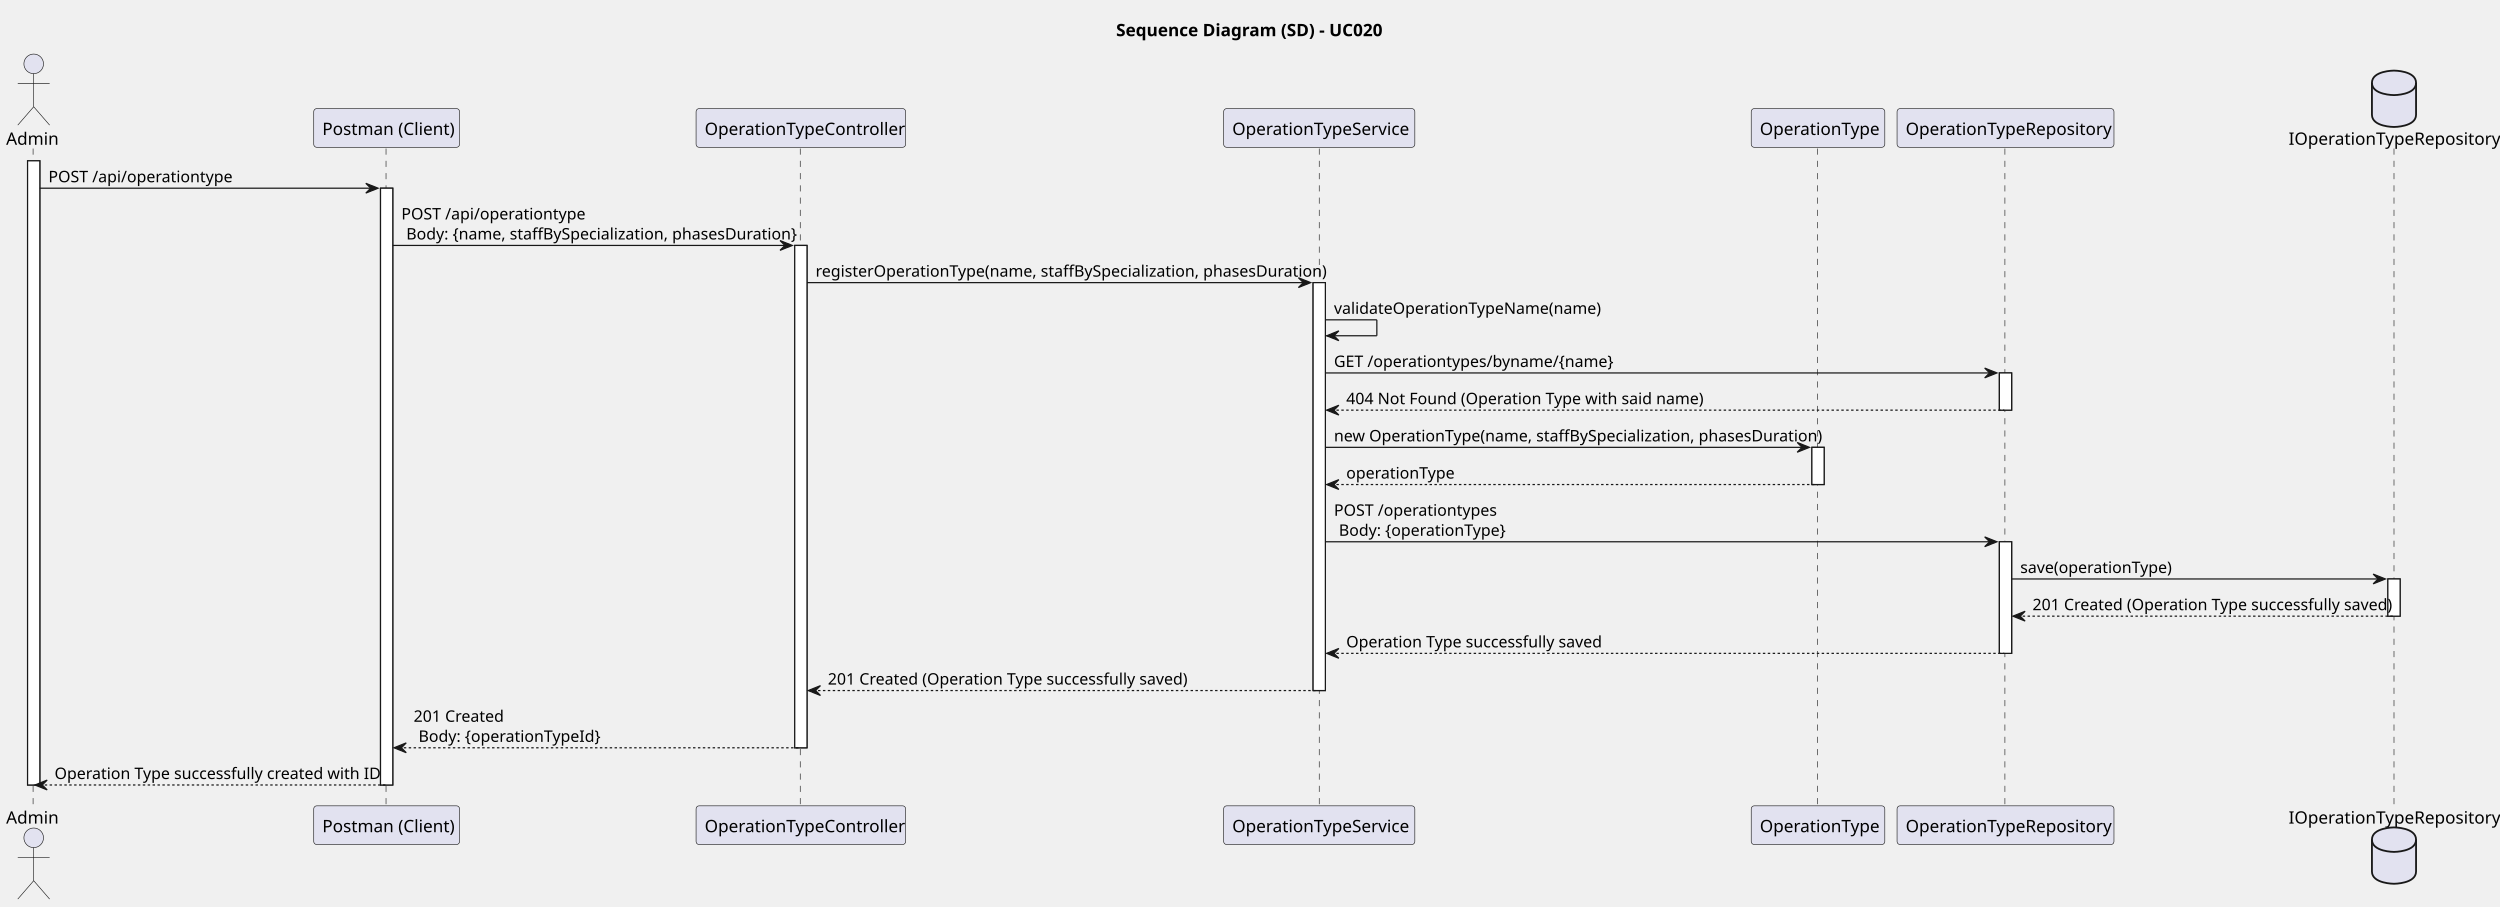
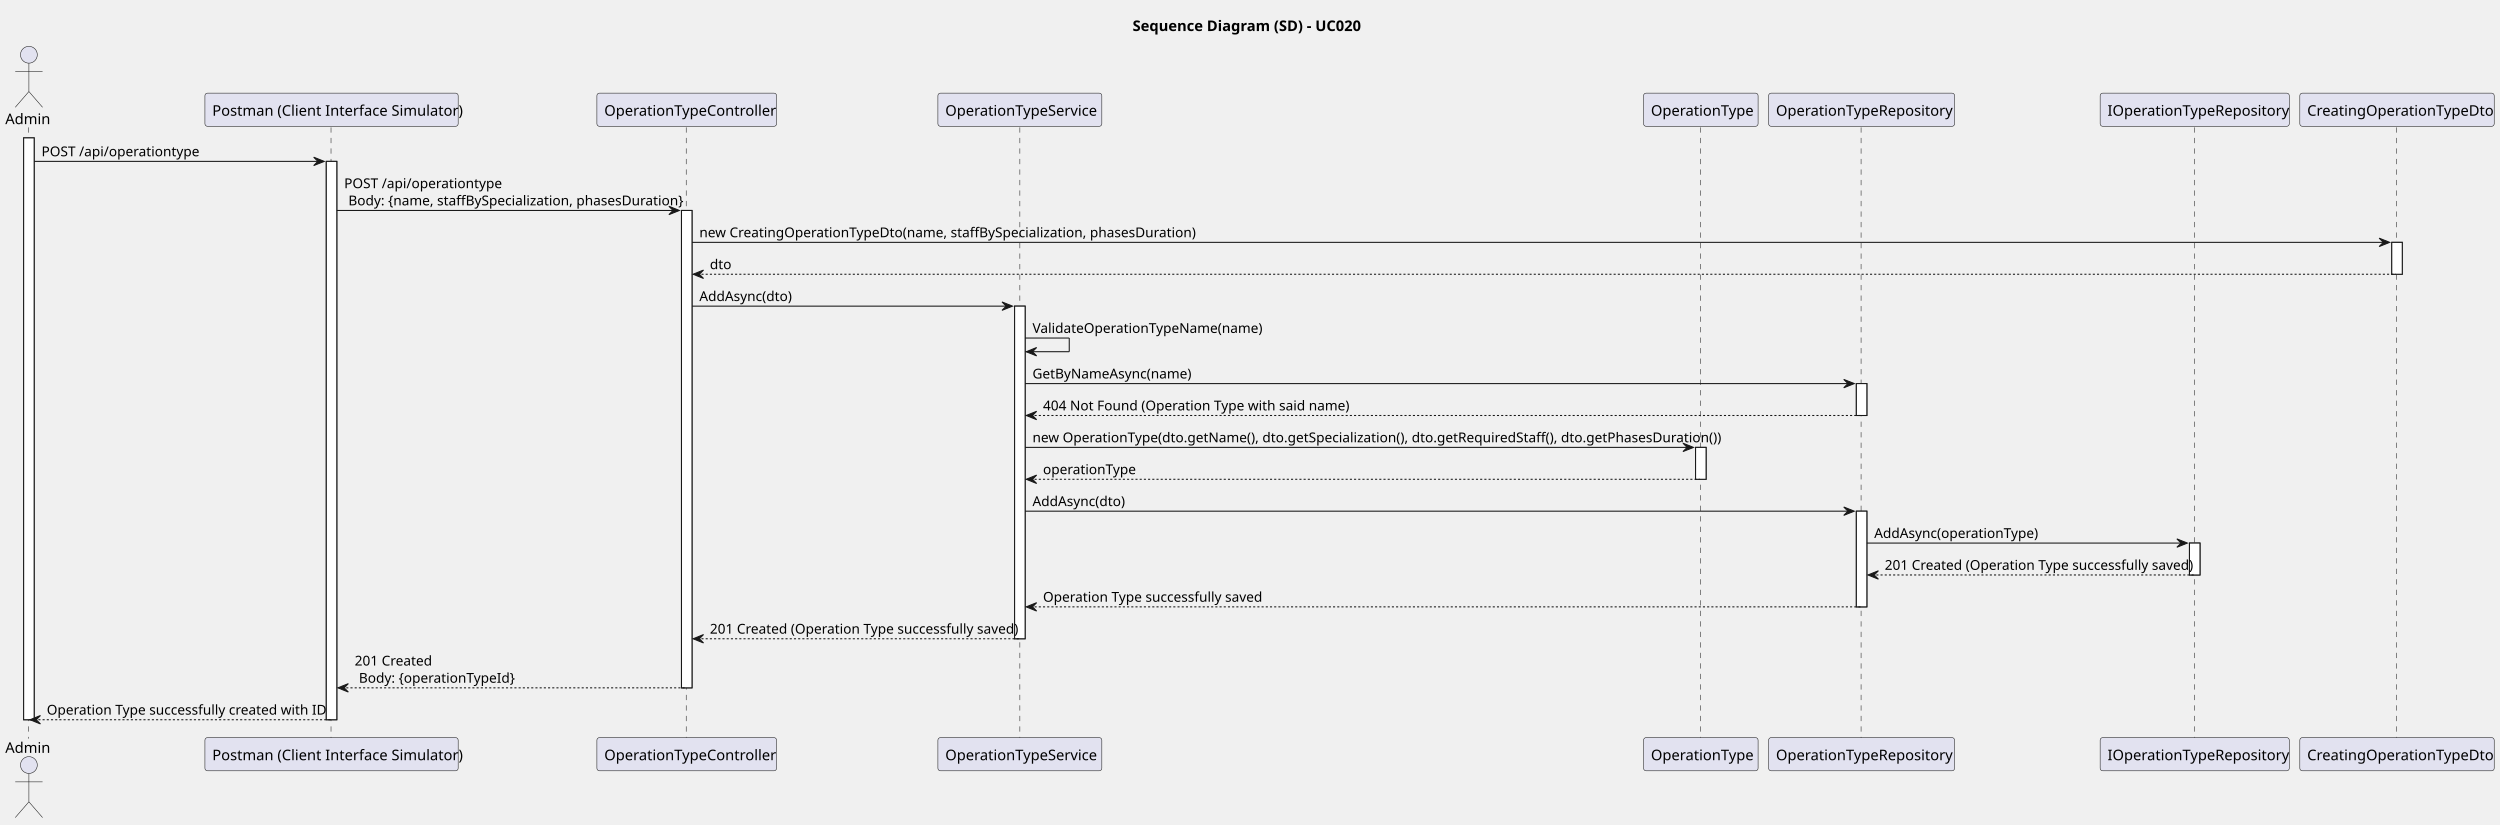
- <svg xmlns="http://www.w3.org/2000/svg" contentStyleType="text/css" height="740px" preserveAspectRatio="none" style="width:2040px;height:740px;background:#FFFFFF;" version="1.1" viewBox="0 0 2040 740" width="2040px" zoomAndPan="magnify">
+ <svg xmlns="http://www.w3.org/2000/svg" contentStyleType="text/css" height="785px" preserveAspectRatio="none" style="width:2379px;height:785px;background:#FFFFFF;" version="1.1" viewBox="0 0 2379 785" width="2379px" zoomAndPan="magnify">
  <defs />
  <g>
-     <text fill="#000000" font-family="sans-serif" font-size="14" font-weight="bold" lengthAdjust="spacing" textLength="222" x="910.75" y="29.533">Sequence Diagram (SD) - UC020</text>
-     <rect fill="#FFFFFF" height="509.328" style="stroke:#181818;stroke-width:1.0;" width="10" x="22.5" y="131.219" />
-     <rect fill="#FFFFFF" height="486.977" style="stroke:#181818;stroke-width:1.0;" width="10" x="310.5" y="153.57" />
-     <rect fill="#FFFFFF" height="409.922" style="stroke:#181818;stroke-width:1.0;" width="10" x="648.5" y="200.273" />
-     <rect fill="#FFFFFF" height="332.867" style="stroke:#181818;stroke-width:1.0;" width="10" x="1071.5" y="230.625" />
-     <rect fill="#FFFFFF" height="30.352" style="stroke:#181818;stroke-width:1.0;" width="10" x="1478.5" y="365.031" />
-     <rect fill="#FFFFFF" height="30.352" style="stroke:#181818;stroke-width:1.0;" width="10" x="1631.5" y="304.328" />
-     <rect fill="#FFFFFF" height="91.055" style="stroke:#181818;stroke-width:1.0;" width="10" x="1631.5" y="442.086" />
-     <rect fill="#FFFFFF" height="30.352" style="stroke:#181818;stroke-width:1.0;" width="10" x="1948.5" y="472.438" />
-     <line style="stroke:#181818;stroke-width:0.5;stroke-dasharray:5.0,5.0;" x1="27" x2="27" y1="121.219" y2="658.547" />
-     <line style="stroke:#181818;stroke-width:0.5;stroke-dasharray:5.0,5.0;" x1="315" x2="315" y1="121.219" y2="658.547" />
-     <line style="stroke:#181818;stroke-width:0.5;stroke-dasharray:5.0,5.0;" x1="653" x2="653" y1="121.219" y2="658.547" />
-     <line style="stroke:#181818;stroke-width:0.5;stroke-dasharray:5.0,5.0;" x1="1076.5" x2="1076.5" y1="121.219" y2="658.547" />
-     <line style="stroke:#181818;stroke-width:0.5;stroke-dasharray:5.0,5.0;" x1="1483" x2="1483" y1="121.219" y2="658.547" />
-     <line style="stroke:#181818;stroke-width:0.5;stroke-dasharray:5.0,5.0;" x1="1636" x2="1636" y1="121.219" y2="658.547" />
-     <line style="stroke:#181818;stroke-width:0.5;stroke-dasharray:5.0,5.0;" x1="1953.5" x2="1953.5" y1="121.219" y2="658.547" />
+     <text fill="#000000" font-family="sans-serif" font-size="14" font-weight="bold" lengthAdjust="spacing" textLength="222" x="1077.75" y="29.533">Sequence Diagram (SD) - UC020</text>
+     <rect fill="#FFFFFF" height="553.68" style="stroke:#181818;stroke-width:1.0;" width="10" x="22.5" y="131.219" />
+     <rect fill="#FFFFFF" height="531.328" style="stroke:#181818;stroke-width:1.0;" width="10" x="310.5" y="153.57" />
+     <rect fill="#FFFFFF" height="454.273" style="stroke:#181818;stroke-width:1.0;" width="10" x="648.5" y="200.273" />
+     <rect fill="#FFFFFF" height="316.516" style="stroke:#181818;stroke-width:1.0;" width="10" x="965.5" y="291.328" />
+     <rect fill="#FFFFFF" height="30.352" style="stroke:#181818;stroke-width:1.0;" width="10" x="1613.5" y="425.734" />
+     <rect fill="#FFFFFF" height="30.352" style="stroke:#181818;stroke-width:1.0;" width="10" x="1766.5" y="365.031" />
+     <rect fill="#FFFFFF" height="91.055" style="stroke:#181818;stroke-width:1.0;" width="10" x="1766.5" y="486.438" />
+     <rect fill="#FFFFFF" height="30.352" style="stroke:#181818;stroke-width:1.0;" width="10" x="2083.5" y="516.789" />
+     <rect fill="#FFFFFF" height="30.352" style="stroke:#181818;stroke-width:1.0;" width="10" x="2276" y="230.625" />
+     <line style="stroke:#181818;stroke-width:0.5;stroke-dasharray:5.0,5.0;" x1="27" x2="27" y1="121.219" y2="702.898" />
+     <line style="stroke:#181818;stroke-width:0.5;stroke-dasharray:5.0,5.0;" x1="315" x2="315" y1="121.219" y2="702.898" />
+     <line style="stroke:#181818;stroke-width:0.5;stroke-dasharray:5.0,5.0;" x1="653" x2="653" y1="121.219" y2="702.898" />
+     <line style="stroke:#181818;stroke-width:0.5;stroke-dasharray:5.0,5.0;" x1="970.5" x2="970.5" y1="121.219" y2="702.898" />
+     <line style="stroke:#181818;stroke-width:0.5;stroke-dasharray:5.0,5.0;" x1="1618" x2="1618" y1="121.219" y2="702.898" />
+     <line style="stroke:#181818;stroke-width:0.5;stroke-dasharray:5.0,5.0;" x1="1771" x2="1771" y1="121.219" y2="702.898" />
+     <line style="stroke:#181818;stroke-width:0.5;stroke-dasharray:5.0,5.0;" x1="2088.5" x2="2088.5" y1="121.219" y2="702.898" />
+     <line style="stroke:#181818;stroke-width:0.5;stroke-dasharray:5.0,5.0;" x1="2280.5" x2="2280.5" y1="121.219" y2="702.898" />
    <text fill="#000000" font-family="sans-serif" font-size="14" lengthAdjust="spacing" textLength="39" x="5" y="118.143">Admin</text>
    <ellipse cx="27.5" cy="52.109" fill="#E2E2F0" rx="8" ry="8" style="stroke:#181818;stroke-width:0.5;" />
    <path d="M27.5,60.109 L27.5,87.109 M14.5,68.109 L40.5,68.109 M27.5,87.109 L14.5,102.109 M27.5,87.109 L40.5,102.109 " fill="none" style="stroke:#181818;stroke-width:0.5;" />
-     <text fill="#000000" font-family="sans-serif" font-size="14" lengthAdjust="spacing" textLength="39" x="5" y="672.08">Admin</text>
-     <ellipse cx="27.5" cy="683.656" fill="#E2E2F0" rx="8" ry="8" style="stroke:#181818;stroke-width:0.5;" />
-     <path d="M27.5,691.656 L27.5,718.656 M14.5,699.656 L40.5,699.656 M27.5,718.656 L14.5,733.656 M27.5,718.656 L40.5,733.656 " fill="none" style="stroke:#181818;stroke-width:0.5;" />
-     <rect fill="#E2E2F0" height="31.609" rx="2.5" ry="2.5" style="stroke:#181818;stroke-width:0.5;" width="119" x="256" y="88.609" />
-     <text fill="#000000" font-family="sans-serif" font-size="14" lengthAdjust="spacing" textLength="105" x="263" y="110.143">Postman (Client)</text>
-     <rect fill="#E2E2F0" height="31.609" rx="2.5" ry="2.5" style="stroke:#181818;stroke-width:0.5;" width="119" x="256" y="657.547" />
-     <text fill="#000000" font-family="sans-serif" font-size="14" lengthAdjust="spacing" textLength="105" x="263" y="679.08">Postman (Client)</text>
+     <text fill="#000000" font-family="sans-serif" font-size="14" lengthAdjust="spacing" textLength="39" x="5" y="716.432">Admin</text>
+     <ellipse cx="27.5" cy="728.008" fill="#E2E2F0" rx="8" ry="8" style="stroke:#181818;stroke-width:0.5;" />
+     <path d="M27.5,736.008 L27.5,763.008 M14.5,744.008 L40.5,744.008 M27.5,763.008 L14.5,778.008 M27.5,763.008 L40.5,778.008 " fill="none" style="stroke:#181818;stroke-width:0.5;" />
+     <rect fill="#E2E2F0" height="31.609" rx="2.5" ry="2.5" style="stroke:#181818;stroke-width:0.5;" width="241" x="195" y="88.609" />
+     <text fill="#000000" font-family="sans-serif" font-size="14" lengthAdjust="spacing" textLength="227" x="202" y="110.143">Postman (Client Interface Simulator)</text>
+     <rect fill="#E2E2F0" height="31.609" rx="2.5" ry="2.5" style="stroke:#181818;stroke-width:0.5;" width="241" x="195" y="701.898" />
+     <text fill="#000000" font-family="sans-serif" font-size="14" lengthAdjust="spacing" textLength="227" x="202" y="723.432">Postman (Client Interface Simulator)</text>
    <rect fill="#E2E2F0" height="31.609" rx="2.5" ry="2.5" style="stroke:#181818;stroke-width:0.5;" width="171" x="568" y="88.609" />
    <text fill="#000000" font-family="sans-serif" font-size="14" lengthAdjust="spacing" textLength="157" x="575" y="110.143">OperationTypeController</text>
-     <rect fill="#E2E2F0" height="31.609" rx="2.5" ry="2.5" style="stroke:#181818;stroke-width:0.5;" width="171" x="568" y="657.547" />
-     <text fill="#000000" font-family="sans-serif" font-size="14" lengthAdjust="spacing" textLength="157" x="575" y="679.08">OperationTypeController</text>
-     <rect fill="#E2E2F0" height="31.609" rx="2.5" ry="2.5" style="stroke:#181818;stroke-width:0.5;" width="156" x="998.5" y="88.609" />
-     <text fill="#000000" font-family="sans-serif" font-size="14" lengthAdjust="spacing" textLength="142" x="1005.5" y="110.143">OperationTypeService</text>
-     <rect fill="#E2E2F0" height="31.609" rx="2.5" ry="2.5" style="stroke:#181818;stroke-width:0.5;" width="156" x="998.5" y="657.547" />
-     <text fill="#000000" font-family="sans-serif" font-size="14" lengthAdjust="spacing" textLength="142" x="1005.5" y="679.08">OperationTypeService</text>
-     <rect fill="#E2E2F0" height="31.609" rx="2.5" ry="2.5" style="stroke:#181818;stroke-width:0.5;" width="109" x="1429" y="88.609" />
-     <text fill="#000000" font-family="sans-serif" font-size="14" lengthAdjust="spacing" textLength="95" x="1436" y="110.143">OperationType</text>
-     <rect fill="#E2E2F0" height="31.609" rx="2.5" ry="2.5" style="stroke:#181818;stroke-width:0.5;" width="109" x="1429" y="657.547" />
-     <text fill="#000000" font-family="sans-serif" font-size="14" lengthAdjust="spacing" textLength="95" x="1436" y="679.08">OperationType</text>
-     <rect fill="#E2E2F0" height="31.609" rx="2.5" ry="2.5" style="stroke:#181818;stroke-width:0.5;" width="177" x="1548" y="88.609" />
-     <text fill="#000000" font-family="sans-serif" font-size="14" lengthAdjust="spacing" textLength="163" x="1555" y="110.143">OperationTypeRepository</text>
-     <rect fill="#E2E2F0" height="31.609" rx="2.5" ry="2.5" style="stroke:#181818;stroke-width:0.5;" width="177" x="1548" y="657.547" />
-     <text fill="#000000" font-family="sans-serif" font-size="14" lengthAdjust="spacing" textLength="163" x="1555" y="679.08">OperationTypeRepository</text>
-     <text fill="#000000" font-family="sans-serif" font-size="14" lengthAdjust="spacing" textLength="166" x="1867.5" y="118.143">IOperationTypeRepository</text>
-     <path d="M1935.5,67.609 C1935.5,57.609 1953.5,57.609 1953.5,57.609 C1953.5,57.609 1971.5,57.609 1971.5,67.609 L1971.5,93.609 C1971.5,103.609 1953.5,103.609 1953.5,103.609 C1953.5,103.609 1935.5,103.609 1935.5,93.609 L1935.5,67.609 " fill="#E2E2F0" style="stroke:#181818;stroke-width:1.5;" />
-     <path d="M1935.5,67.609 C1935.5,77.609 1953.5,77.609 1953.5,77.609 C1953.5,77.609 1971.5,77.609 1971.5,67.609 " fill="none" style="stroke:#181818;stroke-width:1.5;" />
-     <text fill="#000000" font-family="sans-serif" font-size="14" lengthAdjust="spacing" textLength="166" x="1867.5" y="672.08">IOperationTypeRepository</text>
-     <path d="M1935.5,685.156 C1935.5,675.156 1953.5,675.156 1953.5,675.156 C1953.5,675.156 1971.5,675.156 1971.5,685.156 L1971.5,711.156 C1971.5,721.156 1953.5,721.156 1953.5,721.156 C1953.5,721.156 1935.5,721.156 1935.5,711.156 L1935.5,685.156 " fill="#E2E2F0" style="stroke:#181818;stroke-width:1.5;" />
-     <path d="M1935.5,685.156 C1935.5,695.156 1953.5,695.156 1953.5,695.156 C1953.5,695.156 1971.5,695.156 1971.5,685.156 " fill="none" style="stroke:#181818;stroke-width:1.5;" />
-     <rect fill="#FFFFFF" height="509.328" style="stroke:#181818;stroke-width:1.0;" width="10" x="22.5" y="131.219" />
-     <rect fill="#FFFFFF" height="486.977" style="stroke:#181818;stroke-width:1.0;" width="10" x="310.5" y="153.57" />
-     <rect fill="#FFFFFF" height="409.922" style="stroke:#181818;stroke-width:1.0;" width="10" x="648.5" y="200.273" />
-     <rect fill="#FFFFFF" height="332.867" style="stroke:#181818;stroke-width:1.0;" width="10" x="1071.5" y="230.625" />
-     <rect fill="#FFFFFF" height="30.352" style="stroke:#181818;stroke-width:1.0;" width="10" x="1478.5" y="365.031" />
-     <rect fill="#FFFFFF" height="30.352" style="stroke:#181818;stroke-width:1.0;" width="10" x="1631.5" y="304.328" />
-     <rect fill="#FFFFFF" height="91.055" style="stroke:#181818;stroke-width:1.0;" width="10" x="1631.5" y="442.086" />
-     <rect fill="#FFFFFF" height="30.352" style="stroke:#181818;stroke-width:1.0;" width="10" x="1948.5" y="472.438" />
+     <rect fill="#E2E2F0" height="31.609" rx="2.5" ry="2.5" style="stroke:#181818;stroke-width:0.5;" width="171" x="568" y="701.898" />
+     <text fill="#000000" font-family="sans-serif" font-size="14" lengthAdjust="spacing" textLength="157" x="575" y="723.432">OperationTypeController</text>
+     <rect fill="#E2E2F0" height="31.609" rx="2.5" ry="2.5" style="stroke:#181818;stroke-width:0.5;" width="156" x="892.5" y="88.609" />
+     <text fill="#000000" font-family="sans-serif" font-size="14" lengthAdjust="spacing" textLength="142" x="899.5" y="110.143">OperationTypeService</text>
+     <rect fill="#E2E2F0" height="31.609" rx="2.5" ry="2.5" style="stroke:#181818;stroke-width:0.5;" width="156" x="892.5" y="701.898" />
+     <text fill="#000000" font-family="sans-serif" font-size="14" lengthAdjust="spacing" textLength="142" x="899.5" y="723.432">OperationTypeService</text>
+     <rect fill="#E2E2F0" height="31.609" rx="2.5" ry="2.5" style="stroke:#181818;stroke-width:0.5;" width="109" x="1564" y="88.609" />
+     <text fill="#000000" font-family="sans-serif" font-size="14" lengthAdjust="spacing" textLength="95" x="1571" y="110.143">OperationType</text>
+     <rect fill="#E2E2F0" height="31.609" rx="2.5" ry="2.5" style="stroke:#181818;stroke-width:0.5;" width="109" x="1564" y="701.898" />
+     <text fill="#000000" font-family="sans-serif" font-size="14" lengthAdjust="spacing" textLength="95" x="1571" y="723.432">OperationType</text>
+     <rect fill="#E2E2F0" height="31.609" rx="2.5" ry="2.5" style="stroke:#181818;stroke-width:0.5;" width="177" x="1683" y="88.609" />
+     <text fill="#000000" font-family="sans-serif" font-size="14" lengthAdjust="spacing" textLength="163" x="1690" y="110.143">OperationTypeRepository</text>
+     <rect fill="#E2E2F0" height="31.609" rx="2.5" ry="2.5" style="stroke:#181818;stroke-width:0.5;" width="177" x="1683" y="701.898" />
+     <text fill="#000000" font-family="sans-serif" font-size="14" lengthAdjust="spacing" textLength="163" x="1690" y="723.432">OperationTypeRepository</text>
+     <rect fill="#E2E2F0" height="31.609" rx="2.5" ry="2.5" style="stroke:#181818;stroke-width:0.5;" width="180" x="1998.5" y="88.609" />
+     <text fill="#000000" font-family="sans-serif" font-size="14" lengthAdjust="spacing" textLength="166" x="2005.5" y="110.143">IOperationTypeRepository</text>
+     <rect fill="#E2E2F0" height="31.609" rx="2.5" ry="2.5" style="stroke:#181818;stroke-width:0.5;" width="180" x="1998.5" y="701.898" />
+     <text fill="#000000" font-family="sans-serif" font-size="14" lengthAdjust="spacing" textLength="166" x="2005.5" y="723.432">IOperationTypeRepository</text>
+     <rect fill="#E2E2F0" height="31.609" rx="2.5" ry="2.5" style="stroke:#181818;stroke-width:0.5;" width="185" x="2188.5" y="88.609" />
+     <text fill="#000000" font-family="sans-serif" font-size="14" lengthAdjust="spacing" textLength="171" x="2195.5" y="110.143">CreatingOperationTypeDto</text>
+     <rect fill="#E2E2F0" height="31.609" rx="2.5" ry="2.5" style="stroke:#181818;stroke-width:0.5;" width="185" x="2188.5" y="701.898" />
+     <text fill="#000000" font-family="sans-serif" font-size="14" lengthAdjust="spacing" textLength="171" x="2195.5" y="723.432">CreatingOperationTypeDto</text>
+     <rect fill="#FFFFFF" height="553.68" style="stroke:#181818;stroke-width:1.0;" width="10" x="22.5" y="131.219" />
+     <rect fill="#FFFFFF" height="531.328" style="stroke:#181818;stroke-width:1.0;" width="10" x="310.5" y="153.57" />
+     <rect fill="#FFFFFF" height="454.273" style="stroke:#181818;stroke-width:1.0;" width="10" x="648.5" y="200.273" />
+     <rect fill="#FFFFFF" height="316.516" style="stroke:#181818;stroke-width:1.0;" width="10" x="965.5" y="291.328" />
+     <rect fill="#FFFFFF" height="30.352" style="stroke:#181818;stroke-width:1.0;" width="10" x="1613.5" y="425.734" />
+     <rect fill="#FFFFFF" height="30.352" style="stroke:#181818;stroke-width:1.0;" width="10" x="1766.5" y="365.031" />
+     <rect fill="#FFFFFF" height="91.055" style="stroke:#181818;stroke-width:1.0;" width="10" x="1766.5" y="486.438" />
+     <rect fill="#FFFFFF" height="30.352" style="stroke:#181818;stroke-width:1.0;" width="10" x="2083.5" y="516.789" />
+     <rect fill="#FFFFFF" height="30.352" style="stroke:#181818;stroke-width:1.0;" width="10" x="2276" y="230.625" />
    <polygon fill="#181818" points="298.5,149.57,308.5,153.57,298.5,157.57,302.5,153.57" style="stroke:#181818;stroke-width:1.0;" />
    <line style="stroke:#181818;stroke-width:1.0;" x1="32.5" x2="304.5" y1="153.57" y2="153.57" />
    <text fill="#000000" font-family="sans-serif" font-size="13" lengthAdjust="spacing" textLength="142" x="39.5" y="148.714">POST /api/operationtype</text>
    <polygon fill="#181818" points="636.5,196.273,646.5,200.273,636.5,204.273,640.5,200.273" style="stroke:#181818;stroke-width:1.0;" />
    <line style="stroke:#181818;stroke-width:1.0;" x1="320.5" x2="642.5" y1="200.273" y2="200.273" />
    <text fill="#000000" font-family="sans-serif" font-size="13" lengthAdjust="spacing" textLength="142" x="327.5" y="179.065">POST /api/operationtype</text>
    <text fill="#000000" font-family="sans-serif" font-size="13" lengthAdjust="spacing" textLength="305" x="331.5" y="195.417">Body: {name, staffBySpecialization, phasesDuration}</text>
-     <polygon fill="#181818" points="1059.5,226.625,1069.5,230.625,1059.5,234.625,1063.5,230.625" style="stroke:#181818;stroke-width:1.0;" />
-     <line style="stroke:#181818;stroke-width:1.0;" x1="658.5" x2="1065.5" y1="230.625" y2="230.625" />
-     <text fill="#000000" font-family="sans-serif" font-size="13" lengthAdjust="spacing" textLength="394" x="665.5" y="225.769">registerOperationType(name, staffBySpecialization, phasesDuration)</text>
-     <line style="stroke:#181818;stroke-width:1.0;" x1="1081.5" x2="1123.5" y1="260.977" y2="260.977" />
-     <line style="stroke:#181818;stroke-width:1.0;" x1="1123.5" x2="1123.5" y1="260.977" y2="273.977" />
-     <line style="stroke:#181818;stroke-width:1.0;" x1="1082.5" x2="1123.5" y1="273.977" y2="273.977" />
-     <polygon fill="#181818" points="1092.5,269.977,1082.5,273.977,1092.5,277.977,1088.5,273.977" style="stroke:#181818;stroke-width:1.0;" />
-     <text fill="#000000" font-family="sans-serif" font-size="13" lengthAdjust="spacing" textLength="201" x="1088.5" y="256.12">validateOperationTypeName(name)</text>
-     <polygon fill="#181818" points="1619.5,300.328,1629.5,304.328,1619.5,308.328,1623.5,304.328" style="stroke:#181818;stroke-width:1.0;" />
-     <line style="stroke:#181818;stroke-width:1.0;" x1="1081.5" x2="1625.5" y1="304.328" y2="304.328" />
-     <text fill="#000000" font-family="sans-serif" font-size="13" lengthAdjust="spacing" textLength="213" x="1088.5" y="299.472">GET /operationtypes/byname/{name}</text>
-     <polygon fill="#181818" points="1092.5,330.68,1082.5,334.68,1092.5,338.68,1088.5,334.68" style="stroke:#181818;stroke-width:1.0;" />
-     <line style="stroke:#181818;stroke-width:1.0;stroke-dasharray:2.0,2.0;" x1="1086.5" x2="1635.5" y1="334.68" y2="334.68" />
-     <text fill="#000000" font-family="sans-serif" font-size="13" lengthAdjust="spacing" textLength="276" x="1098.5" y="329.823">404 Not Found (Operation Type with said name)</text>
-     <polygon fill="#181818" points="1466.5,361.031,1476.5,365.031,1466.5,369.031,1470.5,365.031" style="stroke:#181818;stroke-width:1.0;" />
-     <line style="stroke:#181818;stroke-width:1.0;" x1="1081.5" x2="1472.5" y1="365.031" y2="365.031" />
-     <text fill="#000000" font-family="sans-serif" font-size="13" lengthAdjust="spacing" textLength="378" x="1088.5" y="360.175">new OperationType(name, staffBySpecialization, phasesDuration)</text>
-     <polygon fill="#181818" points="1092.5,391.383,1082.5,395.383,1092.5,399.383,1088.5,395.383" style="stroke:#181818;stroke-width:1.0;" />
-     <line style="stroke:#181818;stroke-width:1.0;stroke-dasharray:2.0,2.0;" x1="1086.5" x2="1482.5" y1="395.383" y2="395.383" />
-     <text fill="#000000" font-family="sans-serif" font-size="13" lengthAdjust="spacing" textLength="81" x="1098.5" y="390.526">operationType</text>
-     <polygon fill="#181818" points="1619.5,438.086,1629.5,442.086,1619.5,446.086,1623.5,442.086" style="stroke:#181818;stroke-width:1.0;" />
-     <line style="stroke:#181818;stroke-width:1.0;" x1="1081.5" x2="1625.5" y1="442.086" y2="442.086" />
-     <text fill="#000000" font-family="sans-serif" font-size="13" lengthAdjust="spacing" textLength="128" x="1088.5" y="420.878">POST /operationtypes</text>
-     <text fill="#000000" font-family="sans-serif" font-size="13" lengthAdjust="spacing" textLength="127" x="1092.5" y="437.229">Body: {operationType}</text>
-     <polygon fill="#181818" points="1936.5,468.438,1946.5,472.438,1936.5,476.438,1940.5,472.438" style="stroke:#181818;stroke-width:1.0;" />
-     <line style="stroke:#181818;stroke-width:1.0;" x1="1641.5" x2="1942.5" y1="472.438" y2="472.438" />
-     <text fill="#000000" font-family="sans-serif" font-size="13" lengthAdjust="spacing" textLength="115" x="1648.5" y="467.581">save(operationType)</text>
-     <polygon fill="#181818" points="1652.5,498.789,1642.5,502.789,1652.5,506.789,1648.5,502.789" style="stroke:#181818;stroke-width:1.0;" />
-     <line style="stroke:#181818;stroke-width:1.0;stroke-dasharray:2.0,2.0;" x1="1646.5" x2="1952.5" y1="502.789" y2="502.789" />
-     <text fill="#000000" font-family="sans-serif" font-size="13" lengthAdjust="spacing" textLength="283" x="1658.5" y="497.933">201 Created (Operation Type successfully saved)</text>
-     <polygon fill="#181818" points="1092.5,529.141,1082.5,533.141,1092.5,537.141,1088.5,533.141" style="stroke:#181818;stroke-width:1.0;" />
-     <line style="stroke:#181818;stroke-width:1.0;stroke-dasharray:2.0,2.0;" x1="1086.5" x2="1635.5" y1="533.141" y2="533.141" />
-     <text fill="#000000" font-family="sans-serif" font-size="13" lengthAdjust="spacing" textLength="201" x="1098.5" y="528.284">Operation Type successfully saved</text>
-     <polygon fill="#181818" points="669.5,559.492,659.5,563.492,669.5,567.492,665.5,563.492" style="stroke:#181818;stroke-width:1.0;" />
-     <line style="stroke:#181818;stroke-width:1.0;stroke-dasharray:2.0,2.0;" x1="663.5" x2="1075.5" y1="563.492" y2="563.492" />
-     <text fill="#000000" font-family="sans-serif" font-size="13" lengthAdjust="spacing" textLength="283" x="675.5" y="558.636">201 Created (Operation Type successfully saved)</text>
-     <polygon fill="#181818" points="331.5,606.195,321.5,610.195,331.5,614.195,327.5,610.195" style="stroke:#181818;stroke-width:1.0;" />
-     <line style="stroke:#181818;stroke-width:1.0;stroke-dasharray:2.0,2.0;" x1="325.5" x2="652.5" y1="610.195" y2="610.195" />
-     <text fill="#000000" font-family="sans-serif" font-size="13" lengthAdjust="spacing" textLength="70" x="337.5" y="588.987">201 Created</text>
-     <text fill="#000000" font-family="sans-serif" font-size="13" lengthAdjust="spacing" textLength="137" x="341.5" y="605.339">Body: {operationTypeId}</text>
-     <polygon fill="#181818" points="38.5,636.547,28.5,640.547,38.5,644.547,34.5,640.547" style="stroke:#181818;stroke-width:1.0;" />
-     <line style="stroke:#181818;stroke-width:1.0;stroke-dasharray:2.0,2.0;" x1="32.5" x2="314.5" y1="640.547" y2="640.547" />
-     <text fill="#000000" font-family="sans-serif" font-size="13" lengthAdjust="spacing" textLength="254" x="44.5" y="635.69">Operation Type successfully created with ID</text>
+     <polygon fill="#181818" points="2264,226.625,2274,230.625,2264,234.625,2268,230.625" style="stroke:#181818;stroke-width:1.0;" />
+     <line style="stroke:#181818;stroke-width:1.0;" x1="658.5" x2="2270" y1="230.625" y2="230.625" />
+     <text fill="#000000" font-family="sans-serif" font-size="13" lengthAdjust="spacing" textLength="446" x="665.5" y="225.769">new CreatingOperationTypeDto(name, staffBySpecialization, phasesDuration)</text>
+     <polygon fill="#181818" points="669.5,256.977,659.5,260.977,669.5,264.977,665.5,260.977" style="stroke:#181818;stroke-width:1.0;" />
+     <line style="stroke:#181818;stroke-width:1.0;stroke-dasharray:2.0,2.0;" x1="663.5" x2="2280" y1="260.977" y2="260.977" />
+     <text fill="#000000" font-family="sans-serif" font-size="13" lengthAdjust="spacing" textLength="18" x="675.5" y="256.12">dto</text>
+     <polygon fill="#181818" points="953.5,287.328,963.5,291.328,953.5,295.328,957.5,291.328" style="stroke:#181818;stroke-width:1.0;" />
+     <line style="stroke:#181818;stroke-width:1.0;" x1="658.5" x2="959.5" y1="291.328" y2="291.328" />
+     <text fill="#000000" font-family="sans-serif" font-size="13" lengthAdjust="spacing" textLength="86" x="665.5" y="286.472">AddAsync(dto)</text>
+     <line style="stroke:#181818;stroke-width:1.0;" x1="975.5" x2="1017.5" y1="321.68" y2="321.68" />
+     <line style="stroke:#181818;stroke-width:1.0;" x1="1017.5" x2="1017.5" y1="321.68" y2="334.68" />
+     <line style="stroke:#181818;stroke-width:1.0;" x1="976.5" x2="1017.5" y1="334.68" y2="334.68" />
+     <polygon fill="#181818" points="986.5,330.68,976.5,334.68,986.5,338.68,982.5,334.68" style="stroke:#181818;stroke-width:1.0;" />
+     <text fill="#000000" font-family="sans-serif" font-size="13" lengthAdjust="spacing" textLength="205" x="982.5" y="316.823">ValidateOperationTypeName(name)</text>
+     <polygon fill="#181818" points="1754.5,361.031,1764.5,365.031,1754.5,369.031,1758.5,365.031" style="stroke:#181818;stroke-width:1.0;" />
+     <line style="stroke:#181818;stroke-width:1.0;" x1="975.5" x2="1760.5" y1="365.031" y2="365.031" />
+     <text fill="#000000" font-family="sans-serif" font-size="13" lengthAdjust="spacing" textLength="148" x="982.5" y="360.175">GetByNameAsync(name)</text>
+     <polygon fill="#181818" points="986.5,391.383,976.5,395.383,986.5,399.383,982.5,395.383" style="stroke:#181818;stroke-width:1.0;" />
+     <line style="stroke:#181818;stroke-width:1.0;stroke-dasharray:2.0,2.0;" x1="980.5" x2="1770.5" y1="395.383" y2="395.383" />
+     <text fill="#000000" font-family="sans-serif" font-size="13" lengthAdjust="spacing" textLength="276" x="992.5" y="390.526">404 Not Found (Operation Type with said name)</text>
+     <polygon fill="#181818" points="1601.5,421.734,1611.5,425.734,1601.5,429.734,1605.5,425.734" style="stroke:#181818;stroke-width:1.0;" />
+     <line style="stroke:#181818;stroke-width:1.0;" x1="975.5" x2="1607.5" y1="425.734" y2="425.734" />
+     <text fill="#000000" font-family="sans-serif" font-size="13" lengthAdjust="spacing" textLength="619" x="982.5" y="420.878">new OperationType(dto.getName(), dto.getSpecialization(), dto.getRequiredStaff(), dto.getPhasesDuration())</text>
+     <polygon fill="#181818" points="986.5,452.086,976.5,456.086,986.5,460.086,982.5,456.086" style="stroke:#181818;stroke-width:1.0;" />
+     <line style="stroke:#181818;stroke-width:1.0;stroke-dasharray:2.0,2.0;" x1="980.5" x2="1617.5" y1="456.086" y2="456.086" />
+     <text fill="#000000" font-family="sans-serif" font-size="13" lengthAdjust="spacing" textLength="81" x="992.5" y="451.229">operationType</text>
+     <polygon fill="#181818" points="1754.5,482.438,1764.5,486.438,1754.5,490.438,1758.5,486.438" style="stroke:#181818;stroke-width:1.0;" />
+     <line style="stroke:#181818;stroke-width:1.0;" x1="975.5" x2="1760.5" y1="486.438" y2="486.438" />
+     <text fill="#000000" font-family="sans-serif" font-size="13" lengthAdjust="spacing" textLength="86" x="982.5" y="481.581">AddAsync(dto)</text>
+     <polygon fill="#181818" points="2071.5,512.789,2081.5,516.789,2071.5,520.789,2075.5,516.789" style="stroke:#181818;stroke-width:1.0;" />
+     <line style="stroke:#181818;stroke-width:1.0;" x1="1776.5" x2="2077.5" y1="516.789" y2="516.789" />
+     <text fill="#000000" font-family="sans-serif" font-size="13" lengthAdjust="spacing" textLength="149" x="1783.5" y="511.933">AddAsync(operationType)</text>
+     <polygon fill="#181818" points="1787.5,543.141,1777.5,547.141,1787.5,551.141,1783.5,547.141" style="stroke:#181818;stroke-width:1.0;" />
+     <line style="stroke:#181818;stroke-width:1.0;stroke-dasharray:2.0,2.0;" x1="1781.5" x2="2087.5" y1="547.141" y2="547.141" />
+     <text fill="#000000" font-family="sans-serif" font-size="13" lengthAdjust="spacing" textLength="283" x="1793.5" y="542.284">201 Created (Operation Type successfully saved)</text>
+     <polygon fill="#181818" points="986.5,573.492,976.5,577.492,986.5,581.492,982.5,577.492" style="stroke:#181818;stroke-width:1.0;" />
+     <line style="stroke:#181818;stroke-width:1.0;stroke-dasharray:2.0,2.0;" x1="980.5" x2="1770.5" y1="577.492" y2="577.492" />
+     <text fill="#000000" font-family="sans-serif" font-size="13" lengthAdjust="spacing" textLength="201" x="992.5" y="572.636">Operation Type successfully saved</text>
+     <polygon fill="#181818" points="669.5,603.844,659.5,607.844,669.5,611.844,665.5,607.844" style="stroke:#181818;stroke-width:1.0;" />
+     <line style="stroke:#181818;stroke-width:1.0;stroke-dasharray:2.0,2.0;" x1="663.5" x2="969.5" y1="607.844" y2="607.844" />
+     <text fill="#000000" font-family="sans-serif" font-size="13" lengthAdjust="spacing" textLength="283" x="675.5" y="602.987">201 Created (Operation Type successfully saved)</text>
+     <polygon fill="#181818" points="331.5,650.547,321.5,654.547,331.5,658.547,327.5,654.547" style="stroke:#181818;stroke-width:1.0;" />
+     <line style="stroke:#181818;stroke-width:1.0;stroke-dasharray:2.0,2.0;" x1="325.5" x2="652.5" y1="654.547" y2="654.547" />
+     <text fill="#000000" font-family="sans-serif" font-size="13" lengthAdjust="spacing" textLength="70" x="337.5" y="633.339">201 Created</text>
+     <text fill="#000000" font-family="sans-serif" font-size="13" lengthAdjust="spacing" textLength="137" x="341.5" y="649.69">Body: {operationTypeId}</text>
+     <polygon fill="#181818" points="38.5,680.898,28.5,684.898,38.5,688.898,34.5,684.898" style="stroke:#181818;stroke-width:1.0;" />
+     <line style="stroke:#181818;stroke-width:1.0;stroke-dasharray:2.0,2.0;" x1="32.5" x2="314.5" y1="684.898" y2="684.898" />
+     <text fill="#000000" font-family="sans-serif" font-size="13" lengthAdjust="spacing" textLength="254" x="44.5" y="680.042">Operation Type successfully created with ID</text>
  </g>
</svg>
